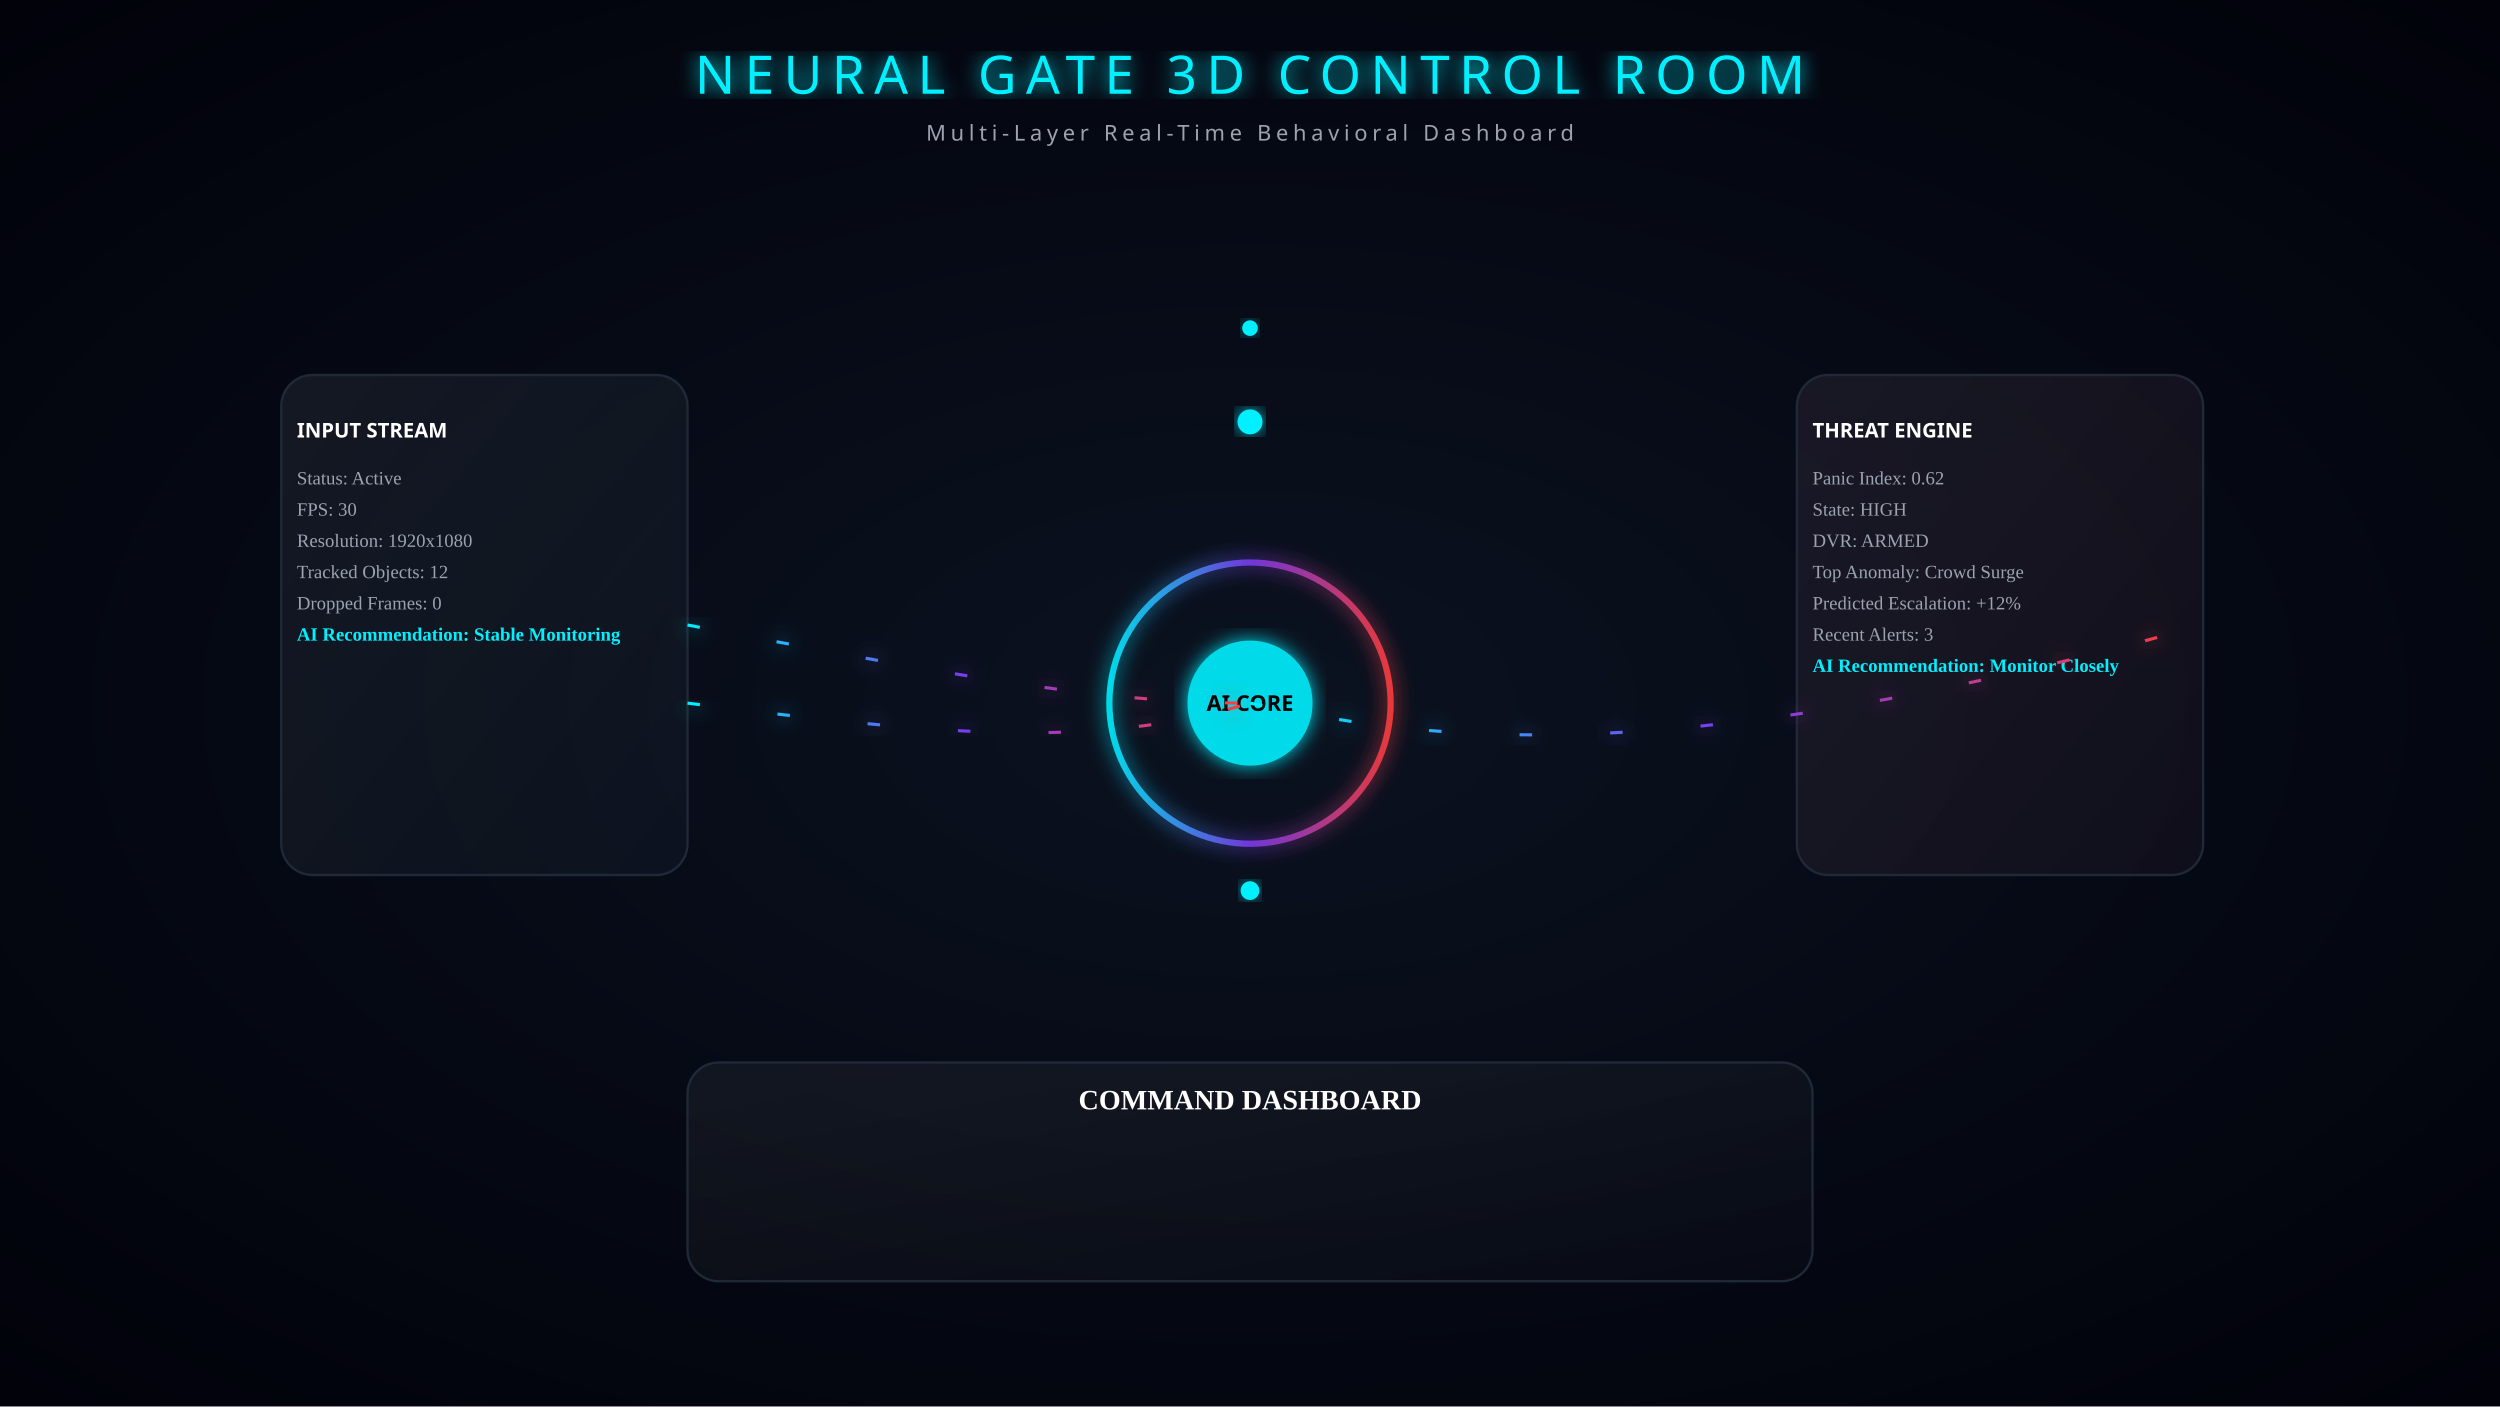
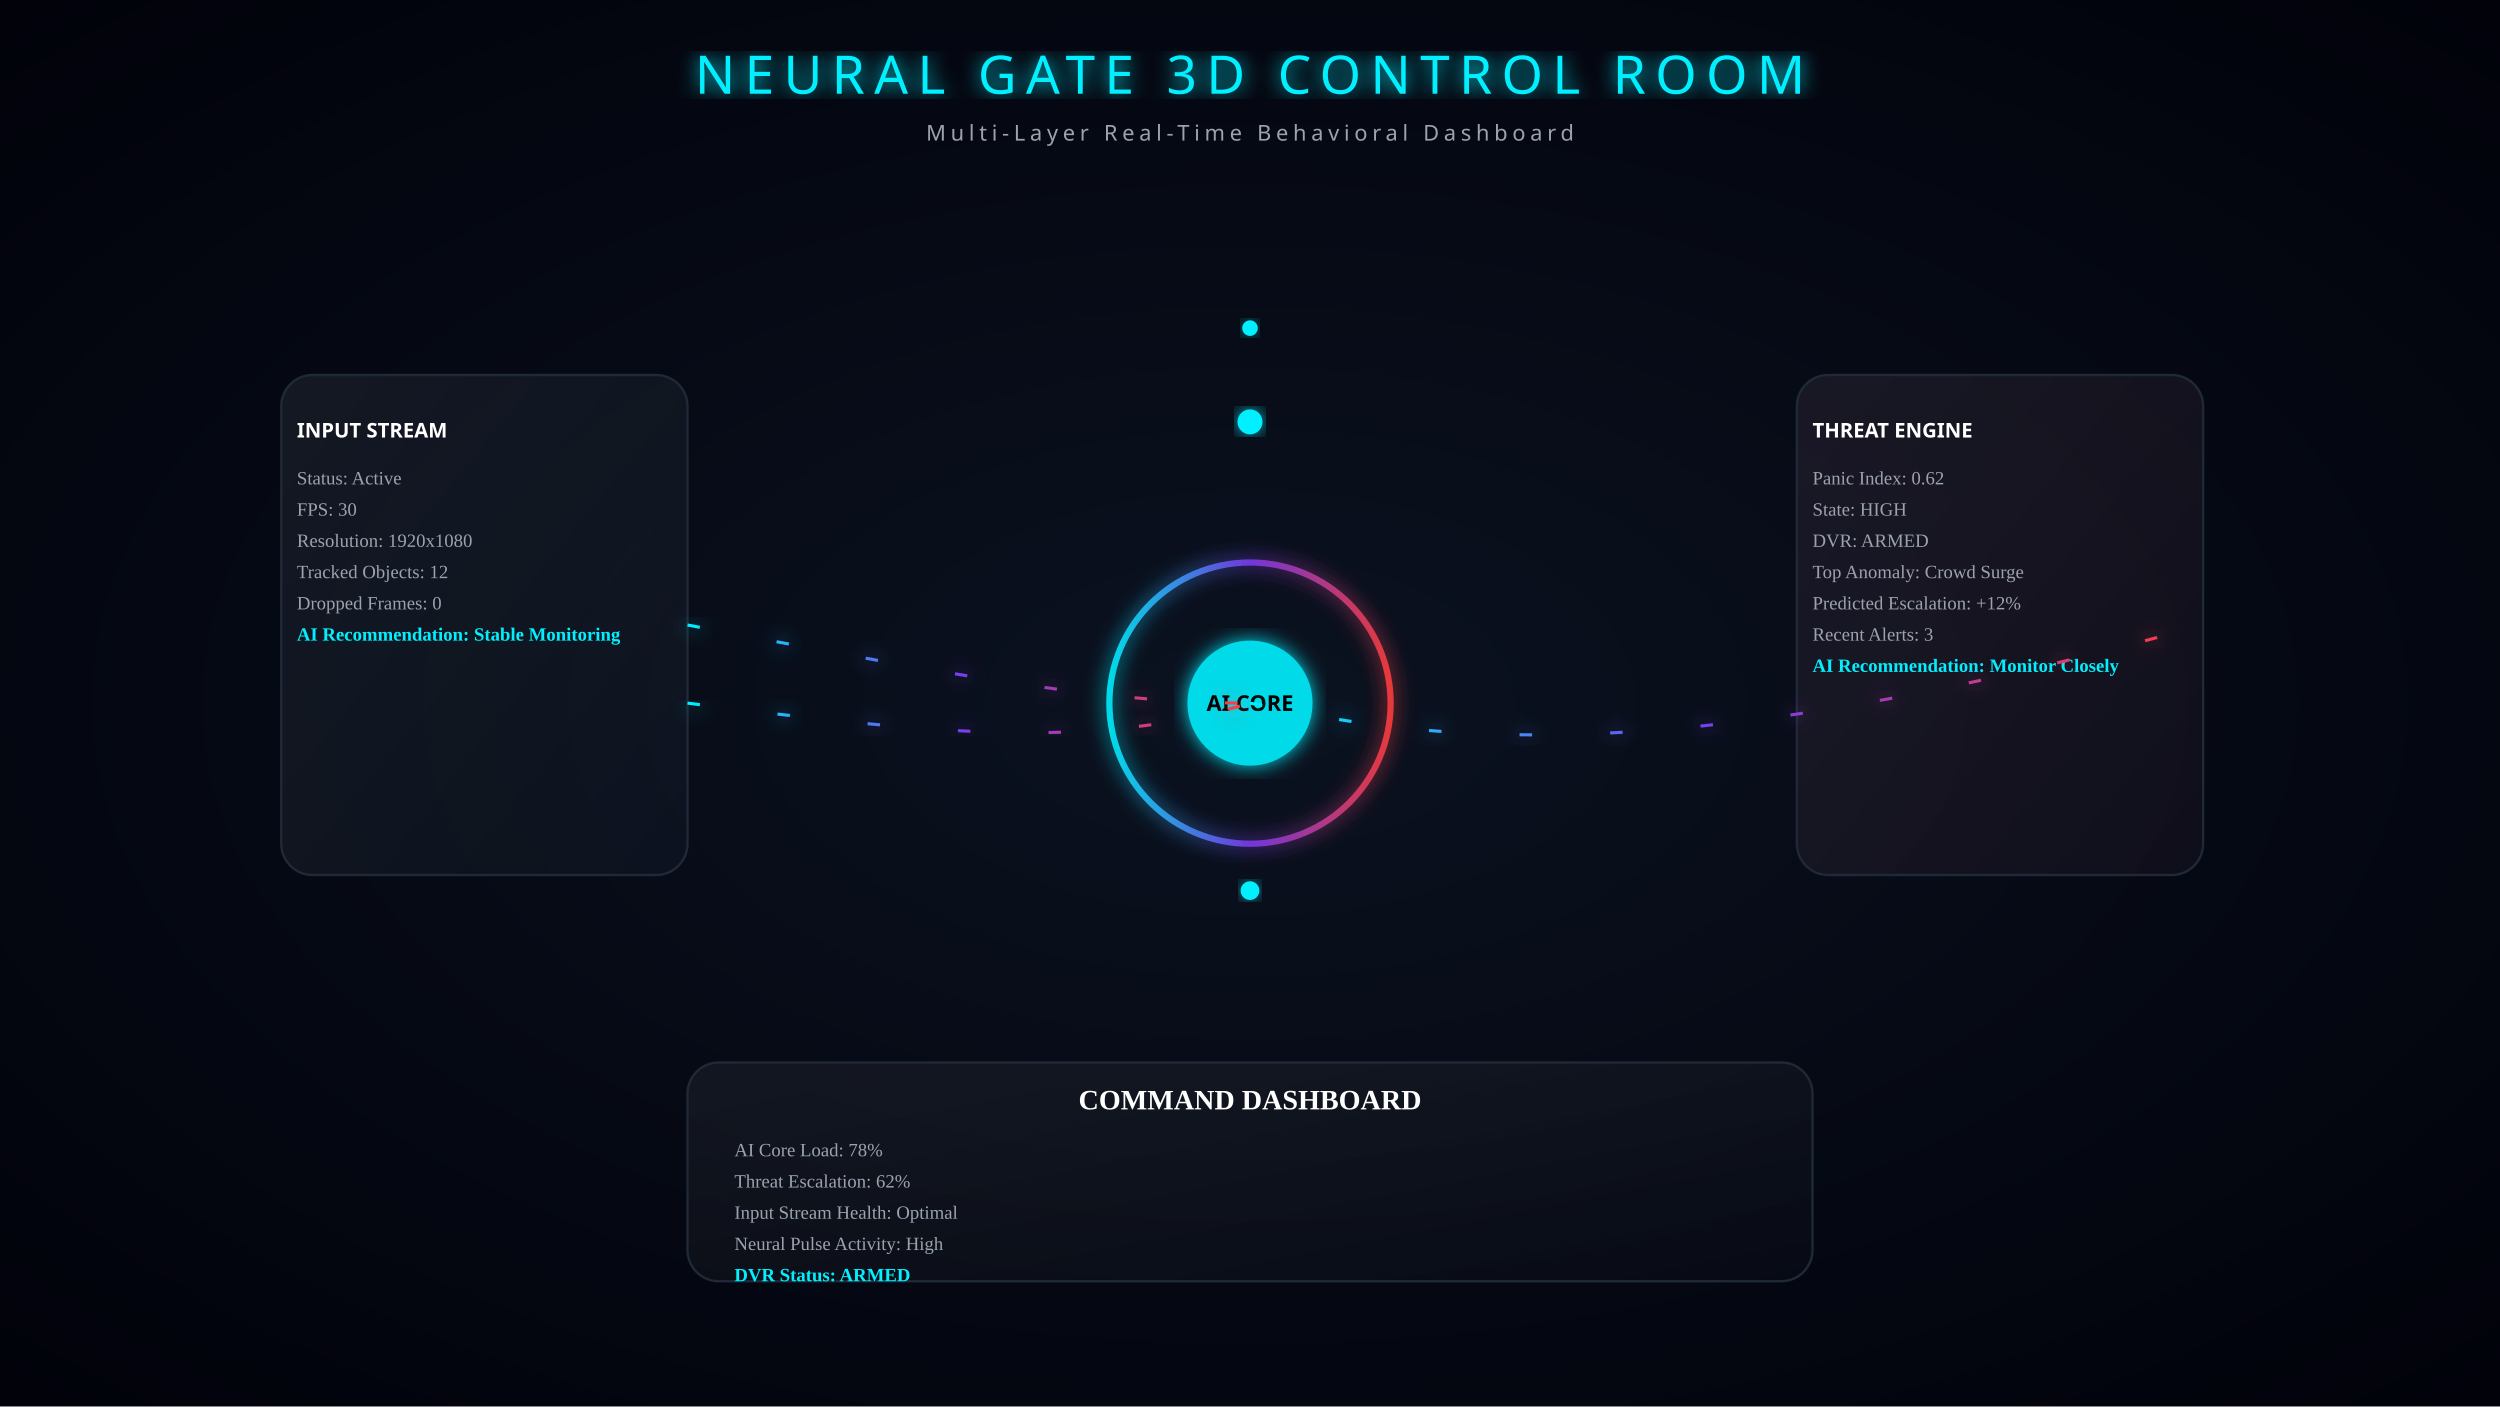
<svg xmlns="http://www.w3.org/2000/svg" viewBox="0 0 1600 900">
  <rect width="1600" height="900" fill="#01020A" />
  <defs>
    <radialGradient id="bgGlow" cx="50%" cy="50%" r="70%">
      <stop offset="0%" stop-color="#0B1220" />
      <stop offset="100%" stop-color="#01020A" />
    </radialGradient>
    <filter id="glow">
      <feGaussianBlur stdDeviation="6" />
      <feMerge>
        <feMergeNode />
        <feMergeNode in="SourceGraphic" />
      </feMerge>
    </filter>
    <linearGradient id="neon" x1="0%" y1="0%" x2="100%" y2="0%">
      <stop offset="0%" stop-color="#00F0FF" />
      <stop offset="50%" stop-color="#7C3AED" />
      <stop offset="100%" stop-color="#FF3E3E" />
    </linearGradient>
    <linearGradient id="panelGlass" x1="0%" y1="0%" x2="100%" y2="100%">
      <stop offset="0%" stop-color="white" stop-opacity="0.05" />
      <stop offset="100%" stop-color="white" stop-opacity="0.01" />
    </linearGradient>
    <style>
    .panel-text { font-family:'Segoe UI'; fill:#FFFFFF; font-size:13px; }
    .sub-text { fill:#9CA3AF; font-size:12px; }
    .satellite { fill:#00F0FF; filter:url(#glow); }
    .panel { fill:url(#panelGlass); stroke:#1F2937; stroke-width:1.5; rx:20; }
    .thermal { fill:#FF3E3E; filter:url(#glow); }
    .highlight { fill:#00F0FF; font-weight:600; }
    .depth-layer { filter:url(#glow); opacity:0.9; }
    .neural-line { stroke:url(#neon); stroke-width:2; fill:none; filter:url(#glow); stroke-dasharray:8 50;}
  </style>
  </defs>
  <rect width="1600" height="900" fill="url(#bgGlow)" />
  <text x="800" y="60" text-anchor="middle" fill="#00F0FF" font-size="34" font-family="Segoe UI" letter-spacing="6" filter="url(#glow)">
  NEURAL GATE 3D CONTROL ROOM
</text>
  <text x="800" y="90" text-anchor="middle" fill="#9CA3AF" font-size="14" font-family="Segoe UI" letter-spacing="3">
  Multi-Layer Real-Time Behavioral Dashboard
</text>
  <circle cx="800" cy="450" r="90" stroke="url(#neon)" stroke-width="4" fill="none" class="depth-layer">
    <animate attributeName="r" values="85;105;90;110;85" dur="6s" repeatCount="indefinite" />
  </circle>
  <circle cx="800" cy="450" r="40" fill="#00F0FF" opacity="0.8" class="depth-layer">
    <animate attributeName="opacity" values="0.6;1;0.7;1;0.6" dur="3s" repeatCount="indefinite" />
  </circle>
  <text x="800" y="455" text-anchor="middle" fill="#000" font-size="14" font-family="Segoe UI" font-weight="600">AI CORE</text>
  <g transform="translate(180,240)">
    <rect x="0" y="0" width="260" height="320" fill="#0F1625" rx="20" opacity="0.3" />
    <rect width="260" height="320" class="panel" />
    <text x="10" y="40" class="panel-text" font-weight="600">INPUT STREAM</text>
    <text x="10" y="70" class="sub-text">Status: Active</text>
    <text x="10" y="90" class="sub-text">FPS: 30</text>
    <text x="10" y="110" class="sub-text">Resolution: 1920x1080</text>
    <text x="10" y="130" class="sub-text">Tracked Objects: 12</text>
    <text x="10" y="150" class="sub-text">Dropped Frames: 0</text>
    <text x="10" y="170" class="sub-text highlight">AI Recommendation: Stable Monitoring</text>
  </g>
  <g transform="translate(1150,240)">
    <rect x="0" y="0" width="260" height="320" fill="#1A0F1F" rx="20" opacity="0.35" />
    <rect width="260" height="320" class="panel" />
    <text x="10" y="40" class="panel-text" font-weight="600">THREAT ENGINE</text>
    <text x="10" y="70" class="sub-text">Panic Index: 0.62</text>
    <text x="10" y="90" class="sub-text">State: HIGH</text>
    <text x="10" y="110" class="sub-text">DVR: ARMED</text>
    <text x="10" y="130" class="sub-text">Top Anomaly: Crowd Surge</text>
    <text x="10" y="150" class="sub-text">Predicted Escalation: +12%</text>
    <text x="10" y="170" class="sub-text">Recent Alerts: 3</text>
    <text x="10" y="190" class="sub-text highlight">AI Recommendation: Monitor Closely</text>
    <g>
      <rect x="10" y="210" width="10" class="thermal">
        <animate attributeName="height" values="5;25;10;30;5" dur="1.2s" repeatCount="indefinite" />
      </rect>
      <rect x="25" y="210" width="10" class="thermal">
        <animate attributeName="height" values="15;30;20;25;15" dur="1.2s" repeatCount="indefinite" begin="0.2s" />
      </rect>
      <rect x="40" y="210" width="10" class="thermal">
        <animate attributeName="height" values="10;28;12;30;10" dur="1.2s" repeatCount="indefinite" begin="0.4s" />
      </rect>
      <rect x="55" y="210" width="10" class="thermal">
        <animate attributeName="height" values="20;35;15;30;20" dur="1.2s" repeatCount="indefinite" begin="0.6s" />
      </rect>
      <rect x="70" y="210" width="10" class="thermal">
        <animate attributeName="height" values="5;20;10;25;5" dur="1.2s" repeatCount="indefinite" begin="0.8s" />
      </rect>
    </g>
  </g>
  <g transform="translate(800,450)">
    <circle cx="0" cy="-180" r="8" class="satellite">
      <animateTransform attributeName="transform" type="rotate" from="0" to="360" dur="10s" repeatCount="indefinite" />
    </circle>
    <circle cx="0" cy="120" r="6" class="satellite">
      <animateTransform attributeName="transform" type="rotate" from="360" to="0" dur="12s" repeatCount="indefinite" />
    </circle>
    <circle cx="0" cy="-240" r="5" class="satellite">
      <animateTransform attributeName="transform" type="rotate" from="0" to="360" dur="14s" repeatCount="indefinite" />
    </circle>
  </g>
  <path d="M440,400 C600,430 700,450 800,450" class="neural-line">
    <animate attributeName="stroke-dashoffset" values="0;50;0" dur="2s" repeatCount="indefinite" />
  </path>
  <path d="M800,450 C900,470 1050,500 1410,400" class="neural-line">
    <animate attributeName="stroke-dashoffset" values="0;50;0" dur="2.5s" repeatCount="indefinite" />
  </path>
  <path d="M440,450 C600,470 700,480 800,450" class="neural-line" stroke="#FF3E3E">
    <animate attributeName="stroke-dashoffset" values="0;50;0" dur="3s" repeatCount="indefinite" />
  </path>
  <g transform="translate(440,680)">
    <rect width="720" height="140" class="panel" />
    <text x="360" y="30" text-anchor="middle" fill="#FFFFFF" font-size="18" font-weight="600">COMMAND DASHBOARD</text>
+     <text x="30" y="60" class="sub-text">AI Core Load: 78%</text>
+     <text x="30" y="80" class="sub-text">Threat Escalation: 62%</text>
+     <text x="30" y="100" class="sub-text">Input Stream Health: Optimal</text>
+     <text x="30" y="120" class="sub-text">Neural Pulse Activity: High</text>
+     <text x="30" y="140" class="sub-text highlight">DVR Status: ARMED</text>
  </g>
</svg>
